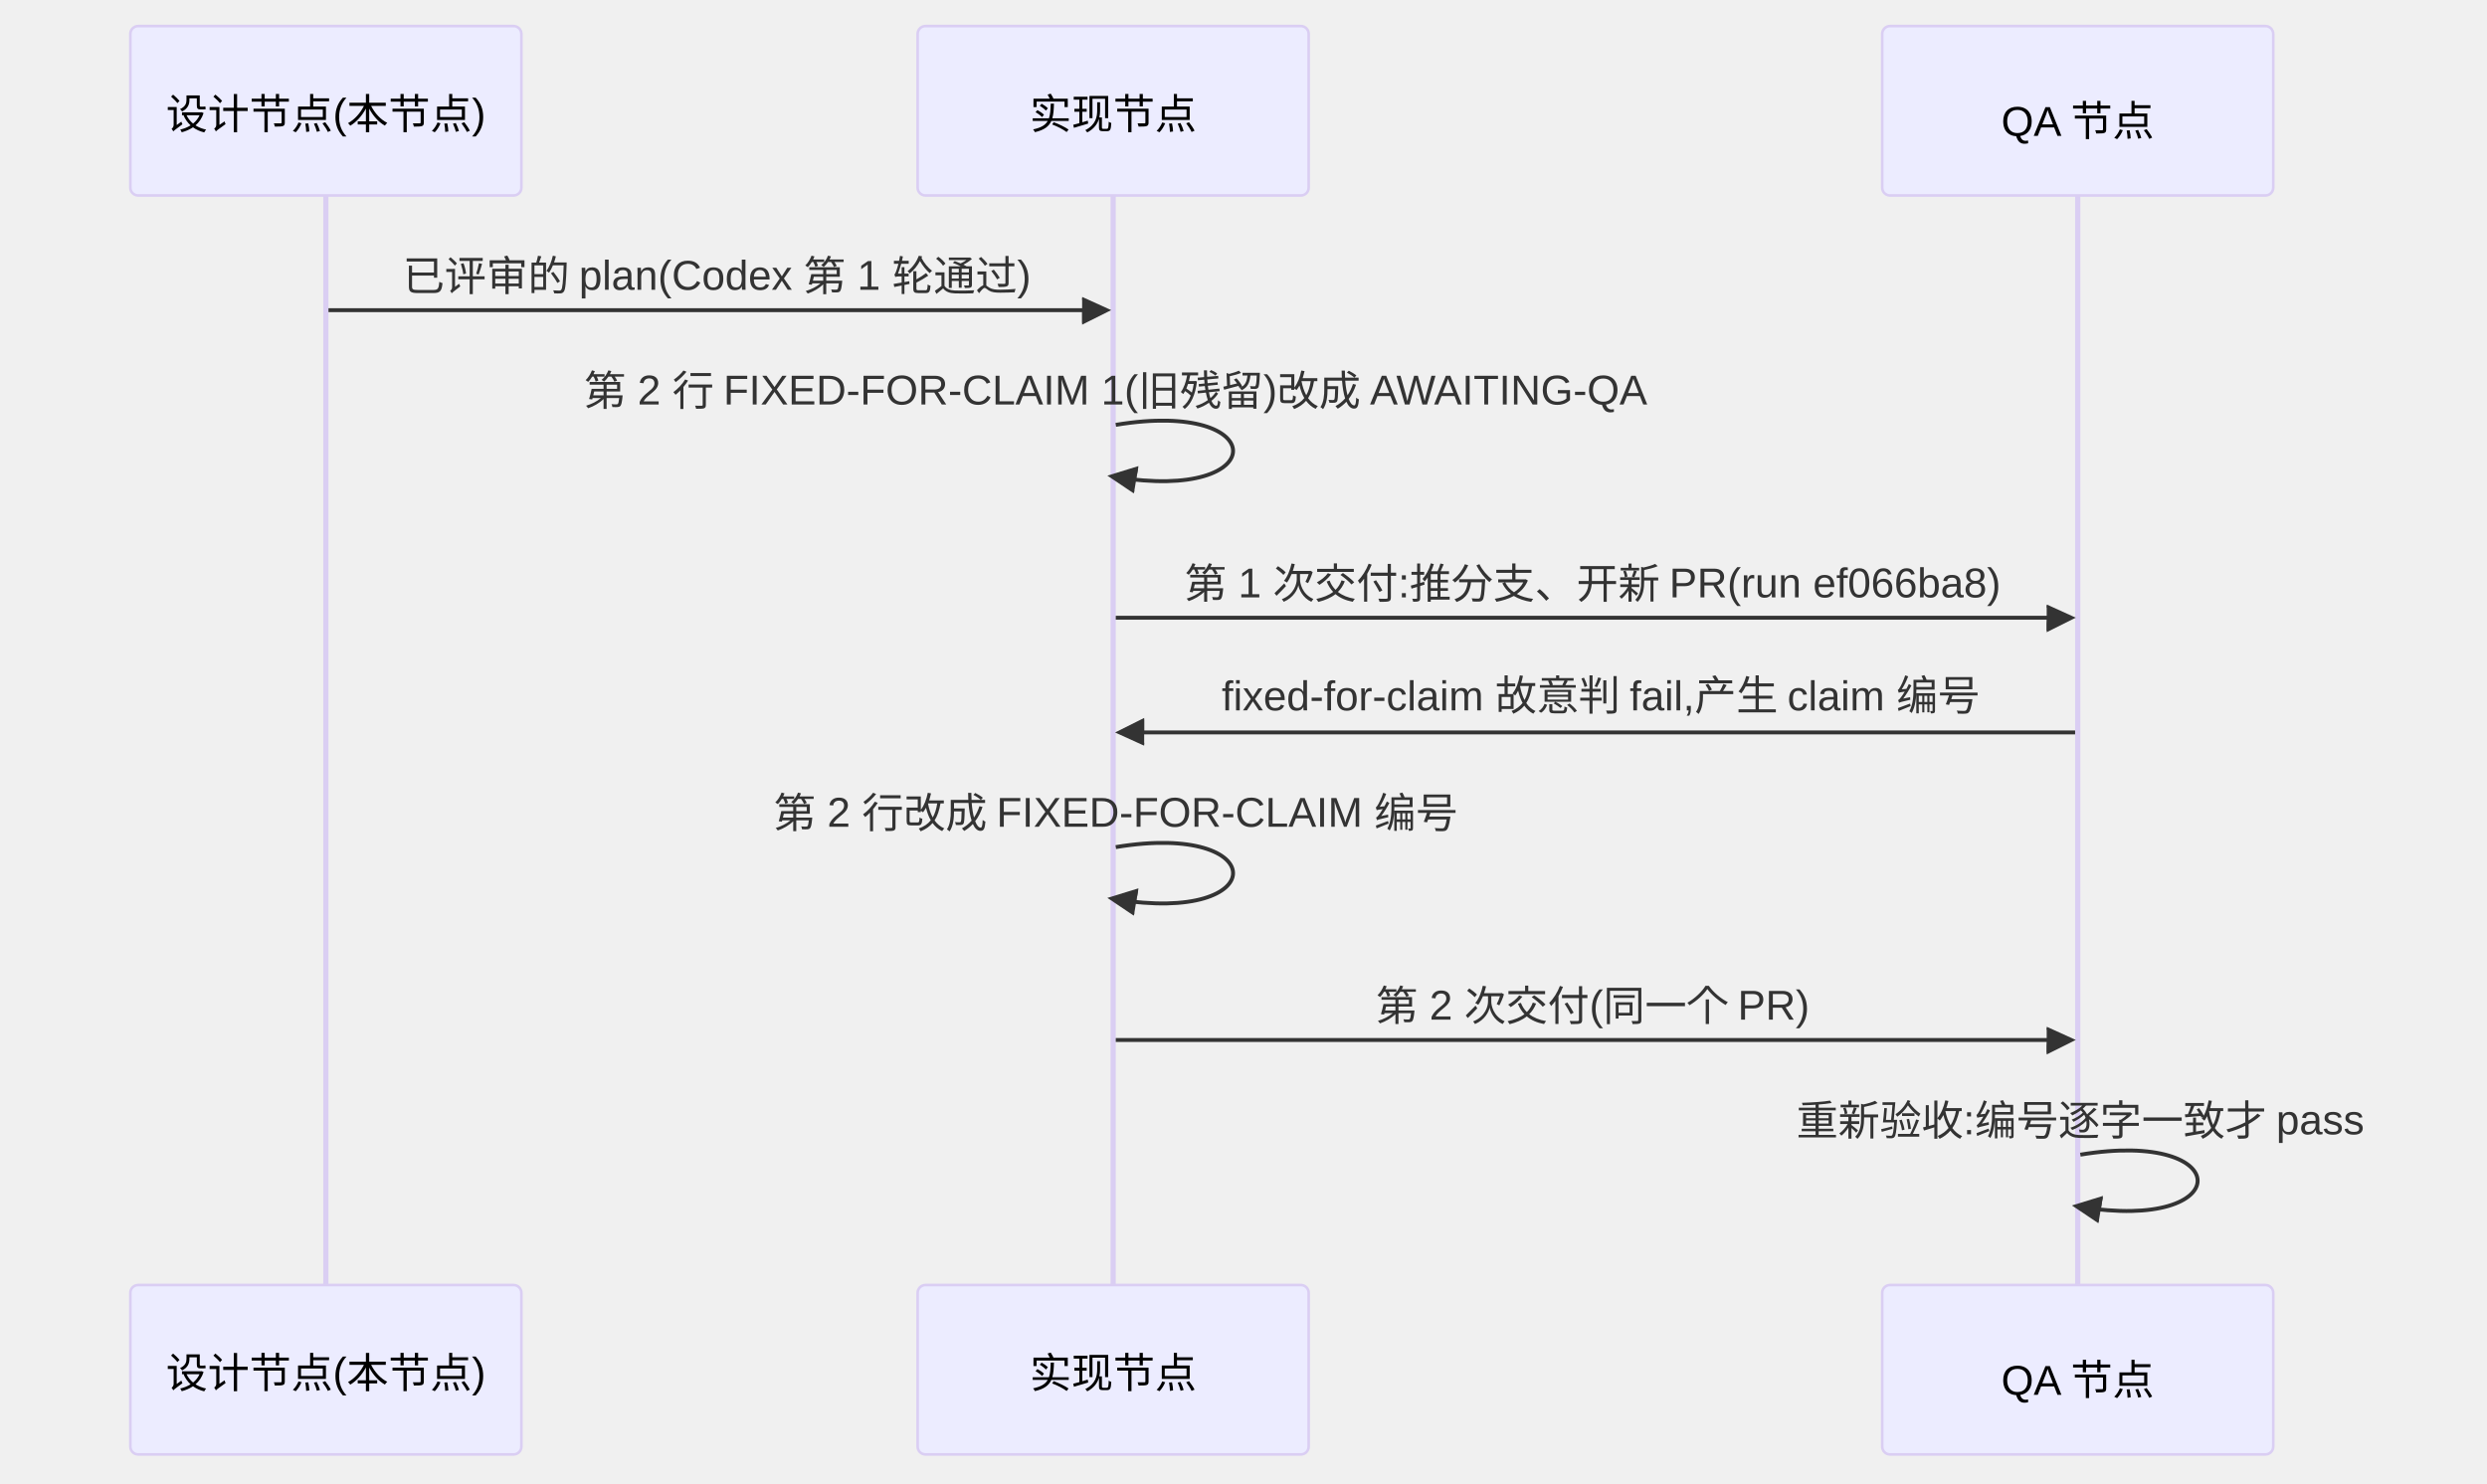
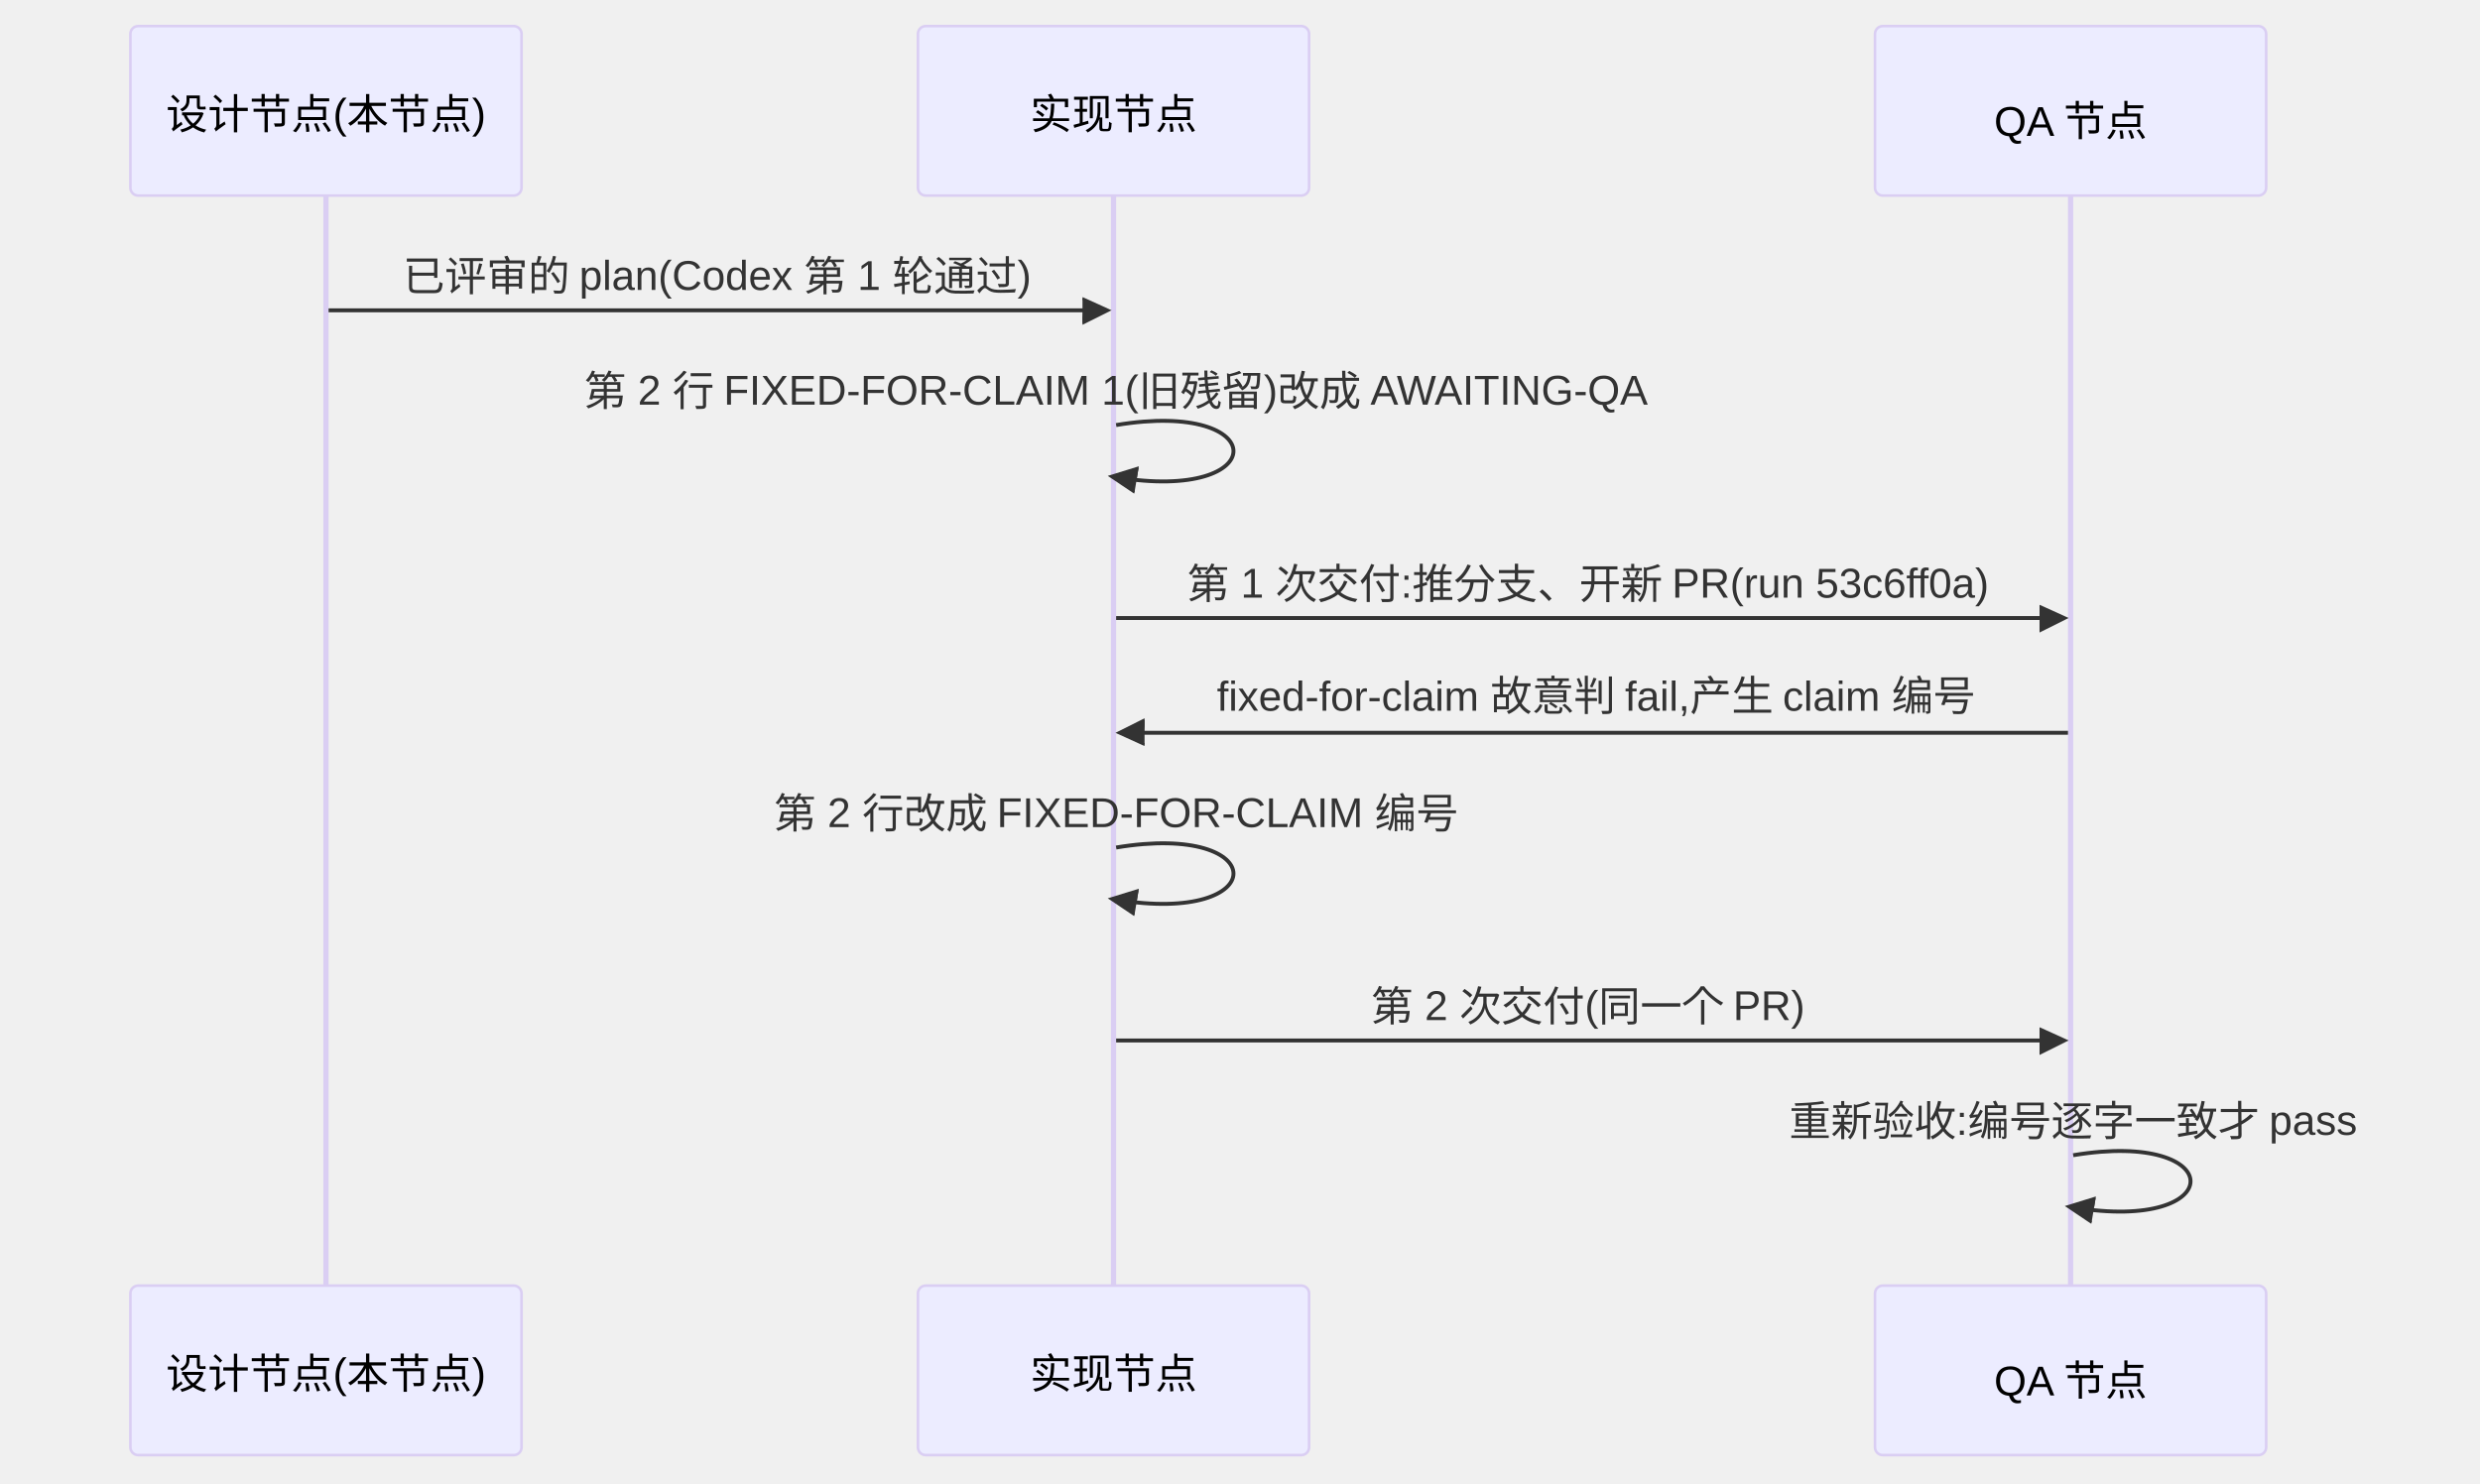
- <svg xmlns="http://www.w3.org/2000/svg" id="FLY-3226-d1" width="100%" style="max-width: 954px; background-color: white;" viewBox="-50 -10 954 569" role="graphics-document document" aria-roledescription="sequence">
+ <svg xmlns="http://www.w3.org/2000/svg" id="FLY-3226-d1" width="100%" style="max-width: 951px; background-color: white;" viewBox="-50 -10 951 569" role="graphics-document document" aria-roledescription="sequence">
  <g>
-     <rect x="672" y="483" fill="#eaeaea" stroke="#666" width="150" height="65" name="Q" rx="3" ry="3" class="actor actor-bottom" />
-     <text x="747" y="515.5" dominant-baseline="central" alignment-baseline="central" class="actor actor-box" style="text-anchor: middle; font-size: 16px; font-weight: 400;">
-       <tspan x="747" dy="0">QA 节点</tspan>
+     <rect x="669" y="483" fill="#eaeaea" stroke="#666" width="150" height="65" name="Q" rx="3" ry="3" class="actor actor-bottom" />
+     <text x="744" y="515.5" dominant-baseline="central" alignment-baseline="central" class="actor actor-box" style="text-anchor: middle; font-size: 16px; font-weight: 400;">
+       <tspan x="744" dy="0">QA 节点</tspan>
    </text>
  </g>
  <g>
    <rect x="302" y="483" fill="#eaeaea" stroke="#666" width="150" height="65" name="I" rx="3" ry="3" class="actor actor-bottom" />
    <text x="377" y="515.5" dominant-baseline="central" alignment-baseline="central" class="actor actor-box" style="text-anchor: middle; font-size: 16px; font-weight: 400;">
      <tspan x="377" dy="0">实现节点</tspan>
    </text>
  </g>
  <g>
    <rect x="0" y="483" fill="#eaeaea" stroke="#666" width="150" height="65" name="D" rx="3" ry="3" class="actor actor-bottom" />
    <text x="75" y="515.5" dominant-baseline="central" alignment-baseline="central" class="actor actor-box" style="text-anchor: middle; font-size: 16px; font-weight: 400;">
      <tspan x="75" dy="0">设计节点(本节点)</tspan>
    </text>
  </g>
  <g>
-     <line id="actor2" x1="747" y1="65" x2="747" y2="483" class="actor-line 200" stroke-width="0.5px" stroke="#999" name="Q" />
+     <line id="actor2" x1="744" y1="65" x2="744" y2="483" class="actor-line 200" stroke-width="0.5px" stroke="#999" name="Q" />
    <g id="root-2">
-       <rect x="672" y="0" fill="#eaeaea" stroke="#666" width="150" height="65" name="Q" rx="3" ry="3" class="actor actor-top" />
-       <text x="747" y="32.5" dominant-baseline="central" alignment-baseline="central" class="actor actor-box" style="text-anchor: middle; font-size: 16px; font-weight: 400;">
-         <tspan x="747" dy="0">QA 节点</tspan>
+       <rect x="669" y="0" fill="#eaeaea" stroke="#666" width="150" height="65" name="Q" rx="3" ry="3" class="actor actor-top" />
+       <text x="744" y="32.5" dominant-baseline="central" alignment-baseline="central" class="actor actor-box" style="text-anchor: middle; font-size: 16px; font-weight: 400;">
+         <tspan x="744" dy="0">QA 节点</tspan>
      </text>
    </g>
  </g>
  <g>
    <line id="actor1" x1="377" y1="65" x2="377" y2="483" class="actor-line 200" stroke-width="0.5px" stroke="#999" name="I" />
    <g id="root-1">
      <rect x="302" y="0" fill="#eaeaea" stroke="#666" width="150" height="65" name="I" rx="3" ry="3" class="actor actor-top" />
      <text x="377" y="32.5" dominant-baseline="central" alignment-baseline="central" class="actor actor-box" style="text-anchor: middle; font-size: 16px; font-weight: 400;">
        <tspan x="377" dy="0">实现节点</tspan>
      </text>
    </g>
  </g>
  <g>
    <line id="actor0" x1="75" y1="65" x2="75" y2="483" class="actor-line 200" stroke-width="0.5px" stroke="#999" name="D" />
    <g id="root-0">
      <rect x="0" y="0" fill="#eaeaea" stroke="#666" width="150" height="65" name="D" rx="3" ry="3" class="actor actor-top" />
      <text x="75" y="32.5" dominant-baseline="central" alignment-baseline="central" class="actor actor-box" style="text-anchor: middle; font-size: 16px; font-weight: 400;">
        <tspan x="75" dy="0">设计节点(本节点)</tspan>
      </text>
    </g>
  </g>
  <style>#FLY-3226-d1{font-family:"trebuchet ms",verdana,arial,sans-serif;font-size:16px;fill:#333;}@keyframes edge-animation-frame{from{stroke-dashoffset:0;}}@keyframes dash{to{stroke-dashoffset:0;}}#FLY-3226-d1 .edge-animation-slow{stroke-dasharray:9,5!important;stroke-dashoffset:900;animation:dash 50s linear infinite;stroke-linecap:round;}#FLY-3226-d1 .edge-animation-fast{stroke-dasharray:9,5!important;stroke-dashoffset:900;animation:dash 20s linear infinite;stroke-linecap:round;}#FLY-3226-d1 .error-icon{fill:#552222;}#FLY-3226-d1 .error-text{fill:#552222;stroke:#552222;}#FLY-3226-d1 .edge-thickness-normal{stroke-width:1px;}#FLY-3226-d1 .edge-thickness-thick{stroke-width:3.5px;}#FLY-3226-d1 .edge-pattern-solid{stroke-dasharray:0;}#FLY-3226-d1 .edge-thickness-invisible{stroke-width:0;fill:none;}#FLY-3226-d1 .edge-pattern-dashed{stroke-dasharray:3;}#FLY-3226-d1 .edge-pattern-dotted{stroke-dasharray:2;}#FLY-3226-d1 .marker{fill:#333333;stroke:#333333;}#FLY-3226-d1 .marker.cross{stroke:#333333;}#FLY-3226-d1 svg{font-family:"trebuchet ms",verdana,arial,sans-serif;font-size:16px;}#FLY-3226-d1 p{margin:0;}#FLY-3226-d1 .actor{stroke:hsl(259.626, 59.777%, 87.902%);fill:#ECECFF;}#FLY-3226-d1 text.actor&gt;tspan{fill:black;stroke:none;}#FLY-3226-d1 .actor-line{stroke:hsl(259.626, 59.777%, 87.902%);}#FLY-3226-d1 .innerArc{stroke-width:1.5;stroke-dasharray:none;}#FLY-3226-d1 .messageLine0{stroke-width:1.5;stroke-dasharray:none;stroke:#333;}#FLY-3226-d1 .messageLine1{stroke-width:1.5;stroke-dasharray:2,2;stroke:#333;}#FLY-3226-d1 #arrowhead path{fill:#333;stroke:#333;}#FLY-3226-d1 .sequenceNumber{fill:white;}#FLY-3226-d1 #sequencenumber{fill:#333;}#FLY-3226-d1 #crosshead path{fill:#333;stroke:#333;}#FLY-3226-d1 .messageText{fill:#333;stroke:none;}#FLY-3226-d1 .labelBox{stroke:hsl(259.626, 59.777%, 87.902%);fill:#ECECFF;}#FLY-3226-d1 .labelText,#FLY-3226-d1 .labelText&gt;tspan{fill:black;stroke:none;}#FLY-3226-d1 .loopText,#FLY-3226-d1 .loopText&gt;tspan{fill:black;stroke:none;}#FLY-3226-d1 .loopLine{stroke-width:2px;stroke-dasharray:2,2;stroke:hsl(259.626, 59.777%, 87.902%);fill:hsl(259.626, 59.777%, 87.902%);}#FLY-3226-d1 .note{stroke:#aaaa33;fill:#fff5ad;}#FLY-3226-d1 .noteText,#FLY-3226-d1 .noteText&gt;tspan{fill:black;stroke:none;}#FLY-3226-d1 .activation0{fill:#f4f4f4;stroke:#666;}#FLY-3226-d1 .activation1{fill:#f4f4f4;stroke:#666;}#FLY-3226-d1 .activation2{fill:#f4f4f4;stroke:#666;}#FLY-3226-d1 .actorPopupMenu{position:absolute;}#FLY-3226-d1 .actorPopupMenuPanel{position:absolute;fill:#ECECFF;box-shadow:0px 8px 16px 0px rgba(0,0,0,0.2);filter:drop-shadow(3px 5px 2px rgb(0 0 0 / 0.4));}#FLY-3226-d1 .actor-man line{stroke:hsl(259.626, 59.777%, 87.902%);fill:#ECECFF;}#FLY-3226-d1 .actor-man circle,#FLY-3226-d1 line{stroke:hsl(259.626, 59.777%, 87.902%);fill:#ECECFF;stroke-width:2px;}#FLY-3226-d1 :root{--mermaid-font-family:"trebuchet ms",verdana,arial,sans-serif;}</style>
  <g />
  <defs>
    <symbol id="computer" width="24" height="24">
      <path transform="scale(.5)" d="M2 2v13h20v-13h-20zm18 11h-16v-9h16v9zm-10.228 6l.466-1h3.524l.467 1h-4.457zm14.228 3h-24l2-6h2.104l-1.33 4h18.45l-1.297-4h2.073l2 6zm-5-10h-14v-7h14v7z" />
    </symbol>
  </defs>
  <defs>
    <symbol id="database" fill-rule="evenodd" clip-rule="evenodd">
      <path transform="scale(.5)" d="M12.258.001l.256.004.255.005.253.008.251.01.249.012.247.015.246.016.242.019.241.02.239.023.236.024.233.027.231.028.229.031.225.032.223.034.22.036.217.038.214.04.211.041.208.043.205.045.201.046.198.048.194.05.191.051.187.053.183.054.18.056.175.057.172.059.168.06.163.061.16.063.155.064.15.066.074.033.073.033.071.034.07.034.069.035.068.035.067.035.066.035.064.036.064.036.062.036.06.036.06.037.058.037.058.037.055.038.055.038.053.038.052.038.051.039.05.039.048.039.047.039.045.04.044.04.043.04.041.04.04.041.039.041.037.041.036.041.034.041.033.042.032.042.03.042.029.042.027.042.026.043.024.043.023.043.021.043.02.043.018.044.017.043.015.044.013.044.012.044.011.045.009.044.007.045.006.045.004.045.002.045.001.045v17l-.001.045-.002.045-.004.045-.006.045-.007.045-.009.044-.011.045-.012.044-.013.044-.015.044-.017.043-.018.044-.02.043-.021.043-.023.043-.024.043-.026.043-.027.042-.029.042-.03.042-.032.042-.033.042-.034.041-.036.041-.037.041-.039.041-.04.041-.041.04-.043.04-.044.04-.045.04-.047.039-.048.039-.05.039-.051.039-.052.038-.053.038-.055.038-.055.038-.058.037-.058.037-.06.037-.06.036-.062.036-.064.036-.064.036-.066.035-.067.035-.068.035-.069.035-.07.034-.071.034-.073.033-.074.033-.15.066-.155.064-.16.063-.163.061-.168.06-.172.059-.175.057-.18.056-.183.054-.187.053-.191.051-.194.05-.198.048-.201.046-.205.045-.208.043-.211.041-.214.04-.217.038-.22.036-.223.034-.225.032-.229.031-.231.028-.233.027-.236.024-.239.023-.241.02-.242.019-.246.016-.247.015-.249.012-.251.01-.253.008-.255.005-.256.004-.258.001-.258-.001-.256-.004-.255-.005-.253-.008-.251-.01-.249-.012-.247-.015-.245-.016-.243-.019-.241-.02-.238-.023-.236-.024-.234-.027-.231-.028-.228-.031-.226-.032-.223-.034-.22-.036-.217-.038-.214-.04-.211-.041-.208-.043-.204-.045-.201-.046-.198-.048-.195-.05-.19-.051-.187-.053-.184-.054-.179-.056-.176-.057-.172-.059-.167-.06-.164-.061-.159-.063-.155-.064-.151-.066-.074-.033-.072-.033-.072-.034-.07-.034-.069-.035-.068-.035-.067-.035-.066-.035-.064-.036-.063-.036-.062-.036-.061-.036-.06-.037-.058-.037-.057-.037-.056-.038-.055-.038-.053-.038-.052-.038-.051-.039-.049-.039-.049-.039-.046-.039-.046-.04-.044-.04-.043-.04-.041-.04-.04-.041-.039-.041-.037-.041-.036-.041-.034-.041-.033-.042-.032-.042-.03-.042-.029-.042-.027-.042-.026-.043-.024-.043-.023-.043-.021-.043-.02-.043-.018-.044-.017-.043-.015-.044-.013-.044-.012-.044-.011-.045-.009-.044-.007-.045-.006-.045-.004-.045-.002-.045-.001-.045v-17l.001-.045.002-.045.004-.045.006-.045.007-.045.009-.044.011-.045.012-.044.013-.044.015-.044.017-.043.018-.044.02-.043.021-.043.023-.043.024-.043.026-.043.027-.042.029-.042.03-.042.032-.042.033-.042.034-.041.036-.041.037-.041.039-.041.04-.041.041-.04.043-.04.044-.04.046-.04.046-.039.049-.039.049-.039.051-.039.052-.038.053-.038.055-.038.056-.038.057-.037.058-.037.06-.037.061-.036.062-.036.063-.036.064-.036.066-.035.067-.035.068-.035.069-.035.07-.034.072-.034.072-.033.074-.033.151-.066.155-.064.159-.063.164-.061.167-.06.172-.059.176-.057.179-.056.184-.054.187-.053.19-.051.195-.05.198-.048.201-.046.204-.045.208-.043.211-.041.214-.04.217-.038.22-.036.223-.034.226-.032.228-.031.231-.028.234-.027.236-.024.238-.023.241-.02.243-.019.245-.016.247-.015.249-.012.251-.01.253-.008.255-.005.256-.004.258-.001.258.001zm-9.258 20.499v.01l.001.021.003.021.004.022.005.021.006.022.007.022.009.023.01.022.011.023.012.023.013.023.015.023.016.024.017.023.018.024.019.024.021.024.022.025.023.024.024.025.052.049.056.05.061.051.066.051.07.051.075.051.079.052.084.052.088.052.092.052.097.052.102.051.105.052.11.052.114.051.119.051.123.051.127.05.131.05.135.05.139.048.144.049.147.047.152.047.155.047.16.045.163.045.167.043.171.043.176.041.178.041.183.039.187.039.19.037.194.035.197.035.202.033.204.031.209.03.212.029.216.027.219.025.222.024.226.021.23.02.233.018.236.016.24.015.243.012.246.01.249.008.253.005.256.004.259.001.26-.001.257-.004.254-.005.25-.008.247-.011.244-.012.241-.014.237-.016.233-.018.231-.021.226-.021.224-.024.22-.026.216-.027.212-.028.21-.031.205-.031.202-.034.198-.034.194-.036.191-.037.187-.039.183-.04.179-.04.175-.042.172-.043.168-.044.163-.045.16-.046.155-.046.152-.047.148-.048.143-.049.139-.049.136-.05.131-.05.126-.05.123-.051.118-.052.114-.051.11-.052.106-.052.101-.052.096-.052.092-.052.088-.053.083-.051.079-.052.074-.052.07-.051.065-.051.06-.051.056-.05.051-.05.023-.024.023-.025.021-.024.02-.024.019-.024.018-.024.017-.024.015-.023.014-.024.013-.023.012-.023.01-.023.01-.022.008-.022.006-.022.006-.022.004-.022.004-.021.001-.021.001-.021v-4.127l-.077.055-.08.053-.083.054-.085.053-.087.052-.09.052-.093.051-.095.05-.097.05-.1.049-.102.049-.105.048-.106.047-.109.047-.111.046-.114.045-.115.045-.118.044-.12.043-.122.042-.124.042-.126.041-.128.04-.13.04-.132.038-.134.038-.135.037-.138.037-.139.035-.142.035-.143.034-.144.033-.147.032-.148.031-.15.03-.151.03-.153.029-.154.027-.156.027-.158.026-.159.025-.161.024-.162.023-.163.022-.165.021-.166.02-.167.019-.169.018-.169.017-.171.016-.173.015-.173.014-.175.013-.175.012-.177.011-.178.01-.179.008-.179.008-.181.006-.182.005-.182.004-.184.003-.184.002h-.37l-.184-.002-.184-.003-.182-.004-.182-.005-.181-.006-.179-.008-.179-.008-.178-.01-.176-.011-.176-.012-.175-.013-.173-.014-.172-.015-.171-.016-.17-.017-.169-.018-.167-.019-.166-.02-.165-.021-.163-.022-.162-.023-.161-.024-.159-.025-.157-.026-.156-.027-.155-.027-.153-.029-.151-.03-.15-.03-.148-.031-.146-.032-.145-.033-.143-.034-.141-.035-.14-.035-.137-.037-.136-.037-.134-.038-.132-.038-.13-.04-.128-.04-.126-.041-.124-.042-.122-.042-.12-.044-.117-.043-.116-.045-.113-.045-.112-.046-.109-.047-.106-.047-.105-.048-.102-.049-.1-.049-.097-.05-.095-.05-.093-.052-.09-.051-.087-.052-.085-.053-.083-.054-.08-.054-.077-.054v4.127zm0-5.654v.011l.001.021.003.021.004.021.005.022.006.022.007.022.009.022.01.022.011.023.012.023.013.023.015.024.016.023.017.024.018.024.019.024.021.024.022.024.023.025.024.024.052.05.056.05.061.05.066.051.07.051.075.052.079.051.084.052.088.052.092.052.097.052.102.052.105.052.11.051.114.051.119.052.123.05.127.051.131.05.135.049.139.049.144.048.147.048.152.047.155.046.16.045.163.045.167.044.171.042.176.042.178.04.183.04.187.038.19.037.194.036.197.034.202.033.204.032.209.03.212.028.216.027.219.025.222.024.226.022.23.02.233.018.236.016.24.014.243.012.246.01.249.008.253.006.256.003.259.001.26-.001.257-.003.254-.006.25-.008.247-.01.244-.012.241-.015.237-.016.233-.018.231-.02.226-.022.224-.024.22-.025.216-.027.212-.029.21-.03.205-.032.202-.033.198-.035.194-.036.191-.037.187-.039.183-.039.179-.041.175-.042.172-.043.168-.044.163-.045.16-.045.155-.047.152-.047.148-.048.143-.048.139-.05.136-.049.131-.05.126-.051.123-.051.118-.051.114-.052.11-.052.106-.052.101-.052.096-.052.092-.052.088-.052.083-.052.079-.052.074-.051.07-.052.065-.051.06-.05.056-.051.051-.049.023-.025.023-.024.021-.025.02-.024.019-.024.018-.024.017-.024.015-.023.014-.023.013-.024.012-.022.01-.023.01-.023.008-.022.006-.022.006-.022.004-.021.004-.022.001-.021.001-.021v-4.139l-.077.054-.08.054-.083.054-.085.052-.087.053-.09.051-.093.051-.095.051-.097.05-.1.049-.102.049-.105.048-.106.047-.109.047-.111.046-.114.045-.115.044-.118.044-.12.044-.122.042-.124.042-.126.041-.128.04-.13.039-.132.039-.134.038-.135.037-.138.036-.139.036-.142.035-.143.033-.144.033-.147.033-.148.031-.15.03-.151.03-.153.028-.154.028-.156.027-.158.026-.159.025-.161.024-.162.023-.163.022-.165.021-.166.02-.167.019-.169.018-.169.017-.171.016-.173.015-.173.014-.175.013-.175.012-.177.011-.178.009-.179.009-.179.007-.181.007-.182.005-.182.004-.184.003-.184.002h-.37l-.184-.002-.184-.003-.182-.004-.182-.005-.181-.007-.179-.007-.179-.009-.178-.009-.176-.011-.176-.012-.175-.013-.173-.014-.172-.015-.171-.016-.17-.017-.169-.018-.167-.019-.166-.02-.165-.021-.163-.022-.162-.023-.161-.024-.159-.025-.157-.026-.156-.027-.155-.028-.153-.028-.151-.03-.15-.03-.148-.031-.146-.033-.145-.033-.143-.033-.141-.035-.14-.036-.137-.036-.136-.037-.134-.038-.132-.039-.13-.039-.128-.04-.126-.041-.124-.042-.122-.043-.12-.043-.117-.044-.116-.044-.113-.046-.112-.046-.109-.046-.106-.047-.105-.048-.102-.049-.1-.049-.097-.05-.095-.051-.093-.051-.09-.051-.087-.053-.085-.052-.083-.054-.08-.054-.077-.054v4.139zm0-5.666v.011l.001.02.003.022.004.021.005.022.006.021.007.022.009.023.01.022.011.023.012.023.013.023.015.023.016.024.017.024.018.023.019.024.021.025.022.024.023.024.024.025.052.05.056.05.061.05.066.051.07.051.075.052.079.051.084.052.088.052.092.052.097.052.102.052.105.051.11.052.114.051.119.051.123.051.127.05.131.05.135.05.139.049.144.048.147.048.152.047.155.046.16.045.163.045.167.043.171.043.176.042.178.04.183.04.187.038.19.037.194.036.197.034.202.033.204.032.209.03.212.028.216.027.219.025.222.024.226.021.23.02.233.018.236.017.24.014.243.012.246.01.249.008.253.006.256.003.259.001.26-.001.257-.003.254-.006.25-.008.247-.01.244-.013.241-.014.237-.016.233-.018.231-.02.226-.022.224-.024.22-.025.216-.027.212-.029.21-.03.205-.032.202-.033.198-.035.194-.036.191-.037.187-.039.183-.039.179-.041.175-.042.172-.043.168-.044.163-.045.16-.045.155-.047.152-.047.148-.048.143-.049.139-.049.136-.049.131-.051.126-.05.123-.051.118-.052.114-.051.11-.052.106-.052.101-.052.096-.052.092-.052.088-.052.083-.052.079-.052.074-.052.07-.051.065-.051.06-.051.056-.05.051-.049.023-.025.023-.025.021-.024.02-.024.019-.024.018-.024.017-.024.015-.023.014-.024.013-.023.012-.023.01-.022.01-.023.008-.022.006-.022.006-.022.004-.022.004-.021.001-.021.001-.021v-4.153l-.077.054-.08.054-.083.053-.085.053-.087.053-.09.051-.093.051-.095.051-.097.05-.1.049-.102.048-.105.048-.106.048-.109.046-.111.046-.114.046-.115.044-.118.044-.12.043-.122.043-.124.042-.126.041-.128.04-.13.039-.132.039-.134.038-.135.037-.138.036-.139.036-.142.034-.143.034-.144.033-.147.032-.148.032-.15.03-.151.03-.153.028-.154.028-.156.027-.158.026-.159.024-.161.024-.162.023-.163.023-.165.021-.166.02-.167.019-.169.018-.169.017-.171.016-.173.015-.173.014-.175.013-.175.012-.177.01-.178.01-.179.009-.179.007-.181.006-.182.006-.182.004-.184.003-.184.001-.185.001-.185-.001-.184-.001-.184-.003-.182-.004-.182-.006-.181-.006-.179-.007-.179-.009-.178-.01-.176-.01-.176-.012-.175-.013-.173-.014-.172-.015-.171-.016-.17-.017-.169-.018-.167-.019-.166-.02-.165-.021-.163-.023-.162-.023-.161-.024-.159-.024-.157-.026-.156-.027-.155-.028-.153-.028-.151-.03-.15-.03-.148-.032-.146-.032-.145-.033-.143-.034-.141-.034-.14-.036-.137-.036-.136-.037-.134-.038-.132-.039-.13-.039-.128-.041-.126-.041-.124-.041-.122-.043-.12-.043-.117-.044-.116-.044-.113-.046-.112-.046-.109-.046-.106-.048-.105-.048-.102-.048-.1-.05-.097-.049-.095-.051-.093-.051-.09-.052-.087-.052-.085-.053-.083-.053-.08-.054-.077-.054v4.153zm8.74-8.179l-.257.004-.254.005-.25.008-.247.011-.244.012-.241.014-.237.016-.233.018-.231.021-.226.022-.224.023-.22.026-.216.027-.212.028-.21.031-.205.032-.202.033-.198.034-.194.036-.191.038-.187.038-.183.04-.179.041-.175.042-.172.043-.168.043-.163.045-.16.046-.155.046-.152.048-.148.048-.143.048-.139.049-.136.05-.131.05-.126.051-.123.051-.118.051-.114.052-.11.052-.106.052-.101.052-.096.052-.092.052-.088.052-.083.052-.079.052-.074.051-.07.052-.065.051-.06.05-.056.05-.051.05-.023.025-.023.024-.021.024-.02.025-.019.024-.018.024-.017.023-.015.024-.014.023-.013.023-.012.023-.01.023-.01.022-.008.022-.006.023-.006.021-.004.022-.004.021-.001.021-.001.021.001.021.001.021.004.021.004.022.006.021.006.023.008.022.01.022.01.023.012.023.013.023.014.023.015.024.017.023.018.024.019.024.02.025.021.024.023.024.023.025.051.05.056.05.06.05.065.051.07.052.074.051.079.052.083.052.088.052.092.052.096.052.101.052.106.052.11.052.114.052.118.051.123.051.126.051.131.05.136.05.139.049.143.048.148.048.152.048.155.046.16.046.163.045.168.043.172.043.175.042.179.041.183.04.187.038.191.038.194.036.198.034.202.033.205.032.21.031.212.028.216.027.22.026.224.023.226.022.231.021.233.018.237.016.241.014.244.012.247.011.25.008.254.005.257.004.26.001.26-.001.257-.004.254-.005.25-.008.247-.011.244-.012.241-.014.237-.016.233-.018.231-.021.226-.022.224-.023.22-.026.216-.027.212-.028.21-.031.205-.032.202-.033.198-.034.194-.036.191-.038.187-.038.183-.04.179-.041.175-.042.172-.043.168-.043.163-.045.16-.046.155-.046.152-.048.148-.048.143-.048.139-.049.136-.05.131-.05.126-.051.123-.051.118-.051.114-.052.11-.052.106-.052.101-.052.096-.052.092-.052.088-.052.083-.052.079-.052.074-.051.07-.052.065-.051.06-.05.056-.05.051-.05.023-.025.023-.024.021-.024.02-.025.019-.024.018-.024.017-.023.015-.024.014-.023.013-.023.012-.023.01-.023.01-.022.008-.022.006-.023.006-.021.004-.022.004-.021.001-.021.001-.021-.001-.021-.001-.021-.004-.021-.004-.022-.006-.021-.006-.023-.008-.022-.01-.022-.01-.023-.012-.023-.013-.023-.014-.023-.015-.024-.017-.023-.018-.024-.019-.024-.02-.025-.021-.024-.023-.024-.023-.025-.051-.05-.056-.05-.06-.05-.065-.051-.07-.052-.074-.051-.079-.052-.083-.052-.088-.052-.092-.052-.096-.052-.101-.052-.106-.052-.11-.052-.114-.052-.118-.051-.123-.051-.126-.051-.131-.05-.136-.05-.139-.049-.143-.048-.148-.048-.152-.048-.155-.046-.16-.046-.163-.045-.168-.043-.172-.043-.175-.042-.179-.041-.183-.04-.187-.038-.191-.038-.194-.036-.198-.034-.202-.033-.205-.032-.21-.031-.212-.028-.216-.027-.22-.026-.224-.023-.226-.022-.231-.021-.233-.018-.237-.016-.241-.014-.244-.012-.247-.011-.25-.008-.254-.005-.257-.004-.26-.001-.26.001z" />
    </symbol>
  </defs>
  <defs>
    <symbol id="clock" width="24" height="24">
      <path transform="scale(.5)" d="M12 2c5.514 0 10 4.486 10 10s-4.486 10-10 10-10-4.486-10-10 4.486-10 10-10zm0-2c-6.627 0-12 5.373-12 12s5.373 12 12 12 12-5.373 12-12-5.373-12-12-12zm5.848 12.459c.202.038.202.333.001.372-1.907.361-6.045 1.111-6.547 1.111-.719 0-1.301-.582-1.301-1.301 0-.512.77-5.447 1.125-7.445.034-.192.312-.181.343.014l.985 6.238 5.394 1.011z" />
    </symbol>
  </defs>
  <defs>
    <marker id="arrowhead" refX="7.9" refY="5" markerUnits="userSpaceOnUse" markerWidth="12" markerHeight="12" orient="auto-start-reverse">
      <path d="M -1 0 L 10 5 L 0 10 z" />
    </marker>
  </defs>
  <defs>
    <marker id="crosshead" markerWidth="15" markerHeight="8" orient="auto" refX="4" refY="4.5">
      <path fill="none" stroke="#000000" stroke-width="1pt" d="M 1,2 L 6,7 M 6,2 L 1,7" style="stroke-dasharray: 0, 0;" />
    </marker>
  </defs>
  <defs>
    <marker id="filled-head" refX="15.5" refY="7" markerWidth="20" markerHeight="28" orient="auto">
      <path d="M 18,7 L9,13 L14,7 L9,1 Z" />
    </marker>
  </defs>
  <defs>
    <marker id="sequencenumber" refX="15" refY="15" markerWidth="60" markerHeight="40" orient="auto">
      <circle cx="15" cy="15" r="6" />
    </marker>
  </defs>
  <text x="225" y="80" text-anchor="middle" dominant-baseline="middle" alignment-baseline="middle" class="messageText" dy="1em" style="font-size: 16px; font-weight: 400;">已评审的 plan(Codex 第 1 轮通过)</text>
  <line x1="76" y1="109" x2="373" y2="109" class="messageLine0" stroke-width="2" stroke="none" marker-end="url(#arrowhead)" style="fill: none;" />
  <text x="378" y="124" text-anchor="middle" dominant-baseline="middle" alignment-baseline="middle" class="messageText" dy="1em" style="font-size: 16px; font-weight: 400;">第 2 行 FIXED-FOR-CLAIM 1(旧残留)改成 AWAITING-QA</text>
  <path d="M 378,153 C 438,143 438,183 378,173" class="messageLine0" stroke-width="2" stroke="none" marker-end="url(#arrowhead)" style="fill: none;" />
-   <text x="561" y="198" text-anchor="middle" dominant-baseline="middle" alignment-baseline="middle" class="messageText" dy="1em" style="font-size: 16px; font-weight: 400;">第 1 次交付:推分支、开新 PR(run ef066ba8)</text>
-   <line x1="378" y1="227" x2="743" y2="227" class="messageLine0" stroke-width="2" stroke="none" marker-end="url(#arrowhead)" style="fill: none;" />
-   <text x="564" y="242" text-anchor="middle" dominant-baseline="middle" alignment-baseline="middle" class="messageText" dy="1em" style="font-size: 16px; font-weight: 400;">fixed-for-claim 故意判 fail,产生 claim 编号</text>
-   <line x1="746" y1="271" x2="381" y2="271" class="messageLine0" stroke-width="2" stroke="none" marker-end="url(#arrowhead)" style="fill: none;" />
+   <text x="559" y="198" text-anchor="middle" dominant-baseline="middle" alignment-baseline="middle" class="messageText" dy="1em" style="font-size: 16px; font-weight: 400;">第 1 次交付:推分支、开新 PR(run 53c6ff0a)</text>
+   <line x1="378" y1="227" x2="740" y2="227" class="messageLine0" stroke-width="2" stroke="none" marker-end="url(#arrowhead)" style="fill: none;" />
+   <text x="562" y="242" text-anchor="middle" dominant-baseline="middle" alignment-baseline="middle" class="messageText" dy="1em" style="font-size: 16px; font-weight: 400;">fixed-for-claim 故意判 fail,产生 claim 编号</text>
+   <line x1="743" y1="271" x2="381" y2="271" class="messageLine0" stroke-width="2" stroke="none" marker-end="url(#arrowhead)" style="fill: none;" />
  <text x="378" y="286" text-anchor="middle" dominant-baseline="middle" alignment-baseline="middle" class="messageText" dy="1em" style="font-size: 16px; font-weight: 400;">第 2 行改成 FIXED-FOR-CLAIM 编号</text>
  <path d="M 378,315 C 438,305 438,345 378,335" class="messageLine0" stroke-width="2" stroke="none" marker-end="url(#arrowhead)" style="fill: none;" />
-   <text x="561" y="360" text-anchor="middle" dominant-baseline="middle" alignment-baseline="middle" class="messageText" dy="1em" style="font-size: 16px; font-weight: 400;">第 2 次交付(同一个 PR)</text>
-   <line x1="378" y1="389" x2="743" y2="389" class="messageLine0" stroke-width="2" stroke="none" marker-end="url(#arrowhead)" style="fill: none;" />
-   <text x="748" y="404" text-anchor="middle" dominant-baseline="middle" alignment-baseline="middle" class="messageText" dy="1em" style="font-size: 16px; font-weight: 400;">重新验收:编号逐字一致才 pass</text>
-   <path d="M 748,433 C 808,423 808,463 748,453" class="messageLine0" stroke-width="2" stroke="none" marker-end="url(#arrowhead)" style="fill: none;" />
+   <text x="559" y="360" text-anchor="middle" dominant-baseline="middle" alignment-baseline="middle" class="messageText" dy="1em" style="font-size: 16px; font-weight: 400;">第 2 次交付(同一个 PR)</text>
+   <line x1="378" y1="389" x2="740" y2="389" class="messageLine0" stroke-width="2" stroke="none" marker-end="url(#arrowhead)" style="fill: none;" />
+   <text x="745" y="404" text-anchor="middle" dominant-baseline="middle" alignment-baseline="middle" class="messageText" dy="1em" style="font-size: 16px; font-weight: 400;">重新验收:编号逐字一致才 pass</text>
+   <path d="M 745,433 C 805,423 805,463 745,453" class="messageLine0" stroke-width="2" stroke="none" marker-end="url(#arrowhead)" style="fill: none;" />
</svg>
